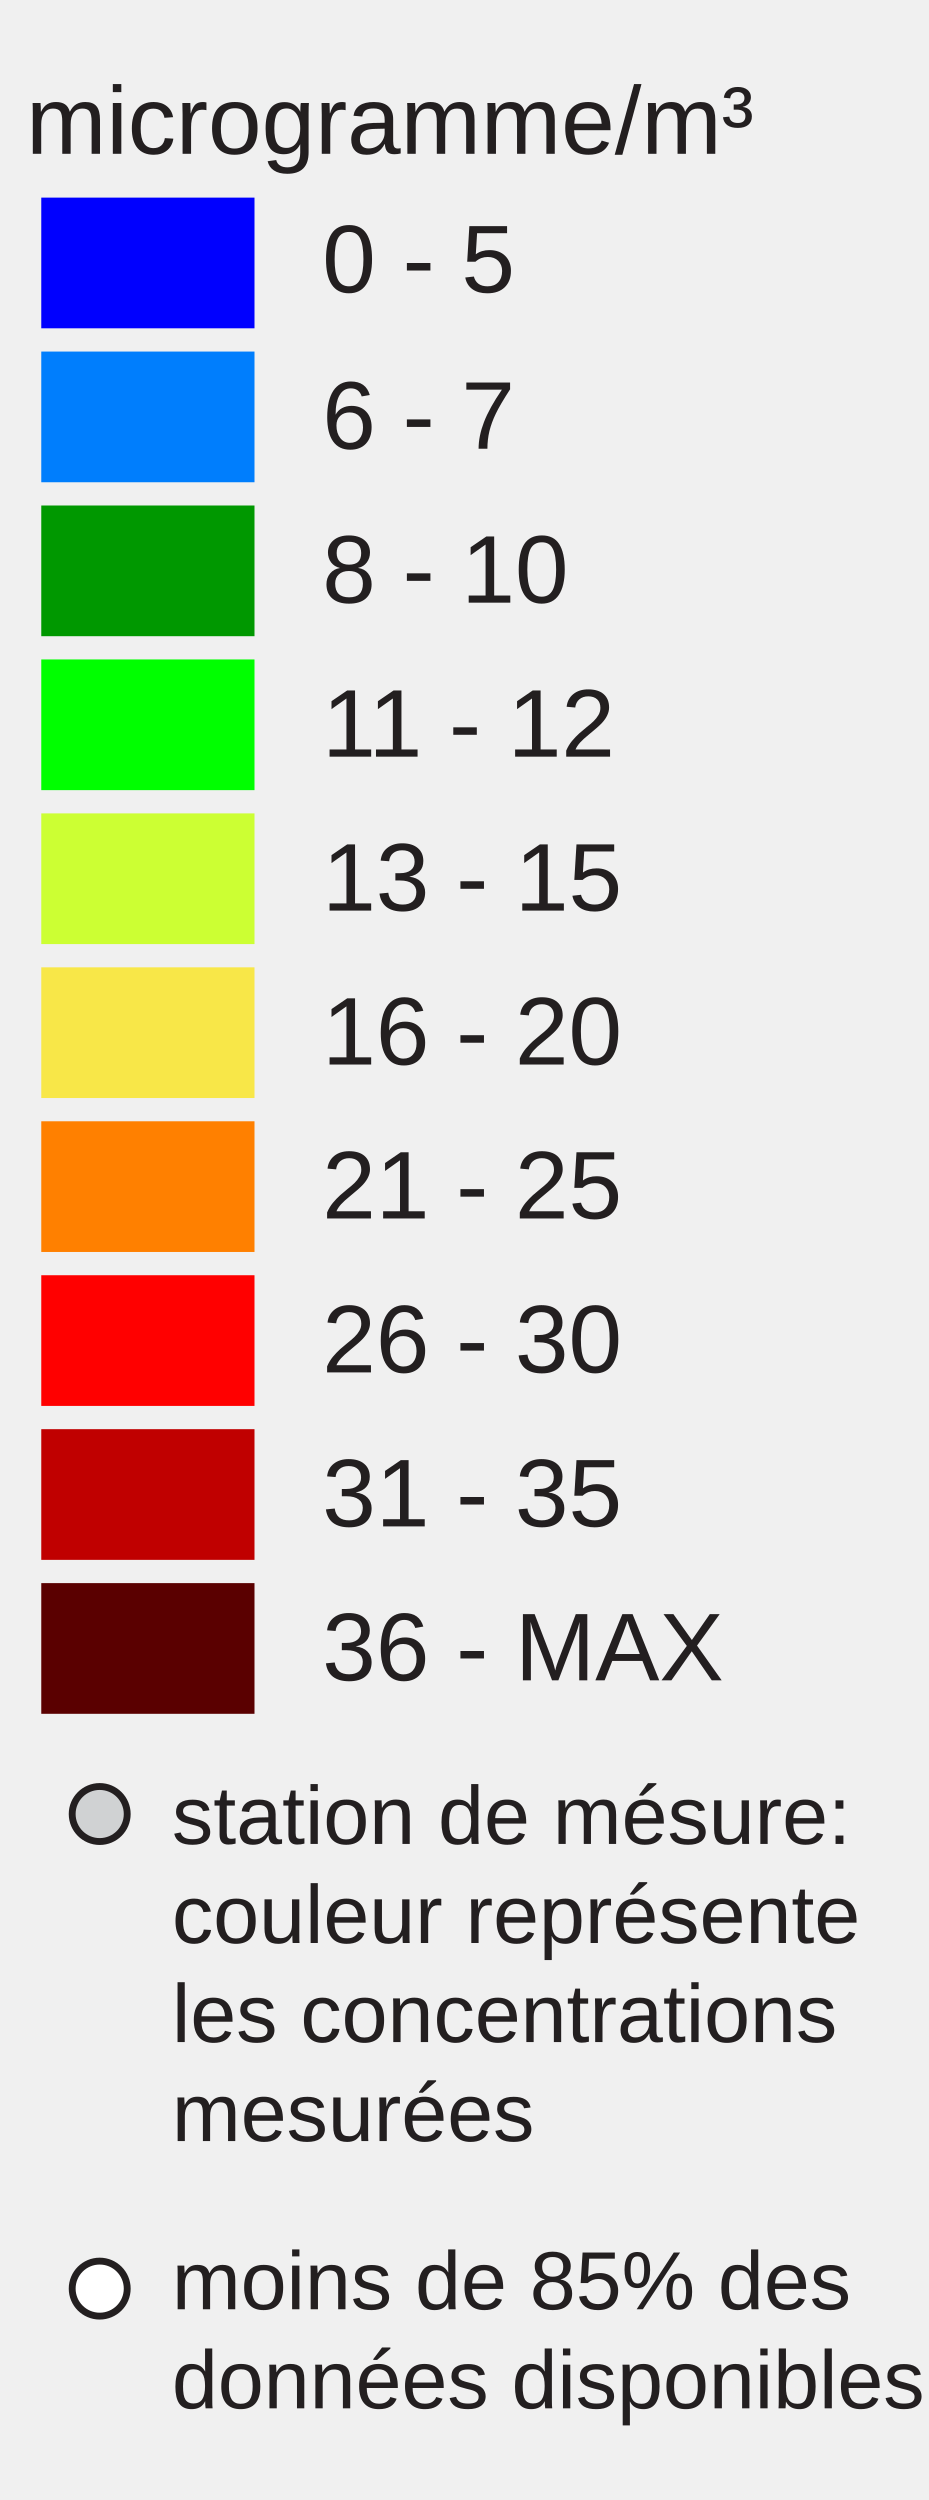
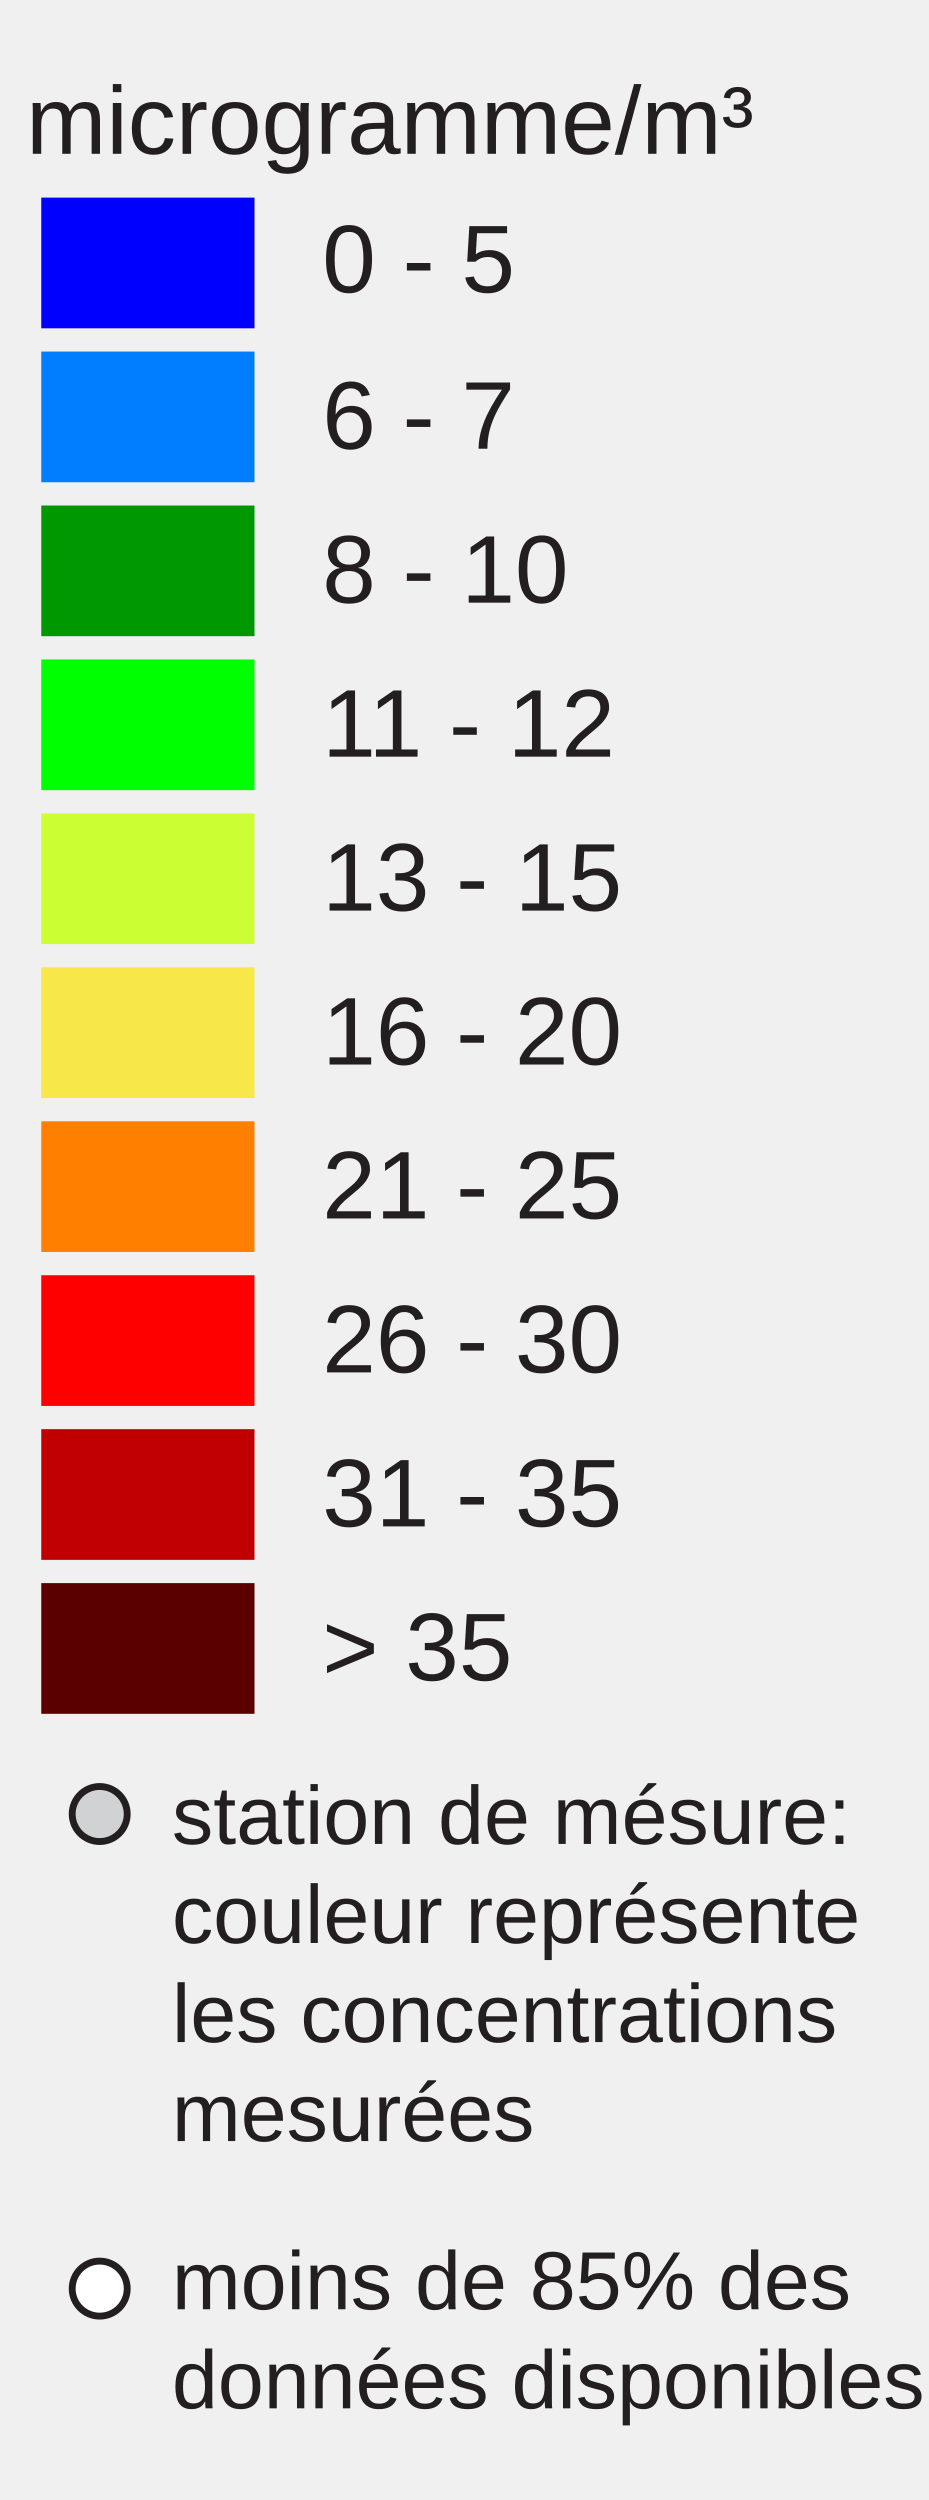
<svg xmlns="http://www.w3.org/2000/svg" version="1.1" id="Layer_1" x="0px" y="0px" width="130px" height="350px" viewBox="0 0 135 350" enable-background="new 0 0 130 350" xml:space="preserve">
  <rect x="6" y="22" fill="#0000FF" width="31" height="19" />
  <rect x="6" y="44.381" fill="#007EFD" width="31" height="19" />
  <rect x="6" y="66.762" fill="#009800" width="31" height="19" />
  <rect x="6" y="89.143" fill="#00FF00" width="31" height="19" />
  <rect x="6" y="111.524" fill="#CCFF33" width="31" height="19" />
  <rect x="6" y="133.905" fill="#F8E748" width="31" height="19" />
  <rect x="6" y="156.286" fill="#FF8000" width="31" height="19" />
  <rect x="6" y="178.668" fill="#FF0000" width="31" height="19" />
  <rect x="6" y="201.049" fill="#C00000" width="31" height="19" />
  <rect x="6" y="223.43" fill="#5A0000" width="31" height="19" />
  <text transform="matrix(1 0 0 1 46.853 35.7705)" fill="#231F20" font-family="Arial" font-size="14">0 - 5</text>
  <text transform="matrix(1 0 0 1 46.853 58.5112)" fill="#231F20" font-family="Arial" font-size="14">6 - 7</text>
  <text transform="matrix(1 0 0 1 46.853 80.8926)" fill="#231F20" font-family="Arial" font-size="14">8 - 10</text>
  <text transform="matrix(1 0 0 1 46.853 103.2734)" fill="#231F20" font-family="Arial" font-size="14">11 - 12</text>
  <text transform="matrix(1 0 0 1 46.853 125.6548)" fill="#231F20" font-family="Arial" font-size="14">13 - 15</text>
  <text transform="matrix(1 0 0 1 46.853 148.0352)" fill="#231F20" font-family="Arial" font-size="14">16 - 20</text>
  <text transform="matrix(1 0 0 1 46.853 170.417)" fill="#231F20" font-family="Arial" font-size="14">21 - 25</text>
  <text transform="matrix(1 0 0 1 46.853 192.7988)" fill="#231F20" font-family="Arial" font-size="14">26 - 30</text>
  <text transform="matrix(1 0 0 1 46.853 215.1797)" fill="#231F20" font-family="Arial" font-size="14">31 - 35</text>
-   <text transform="matrix(1 0 0 1 46.853 237.5605)" fill="#231F20" font-family="Arial" font-size="14">36 - MAX</text>
+   <text transform="matrix(1 0 0 1 46.853 237.5605)" fill="#231F20" font-family="Arial" font-size="14">&gt; 35</text>
  <text font-size="14" font-family="Arial" transform="translate(3.8027 15.631)" fill="#231F20">microgramme/m³</text>
  <circle fill="#D0D2D3" stroke="#231F20" stroke-miterlimit="10" cx="14.495" cy="257" r="4" />
  <circle fill="#FFFFFF" stroke="#231F20" stroke-miterlimit="10" cx="14.495" cy="326" r="4" />
  <text font-size="12" font-family="Arial" transform="translate(25 261.35)" fill="#231F20">station de mésure:</text>
  <text font-size="12" font-family="Arial" transform="translate(25 275.75)" fill="#231F20">couleur représente</text>
  <text font-size="12" font-family="Arial" transform="translate(25 290.15)" fill="#231F20">les concentrations</text>
  <text font-size="12" font-family="Arial" transform="translate(25 304.55)" fill="#231F20">mesurées</text>
  <text font-size="12" font-family="Arial" transform="translate(25 329)" fill="#231F20">moins de 85% des</text>
  <text font-size="12" font-family="Arial" transform="translate(25 343.4)" fill="#231F20">données disponibles</text>
</svg>
